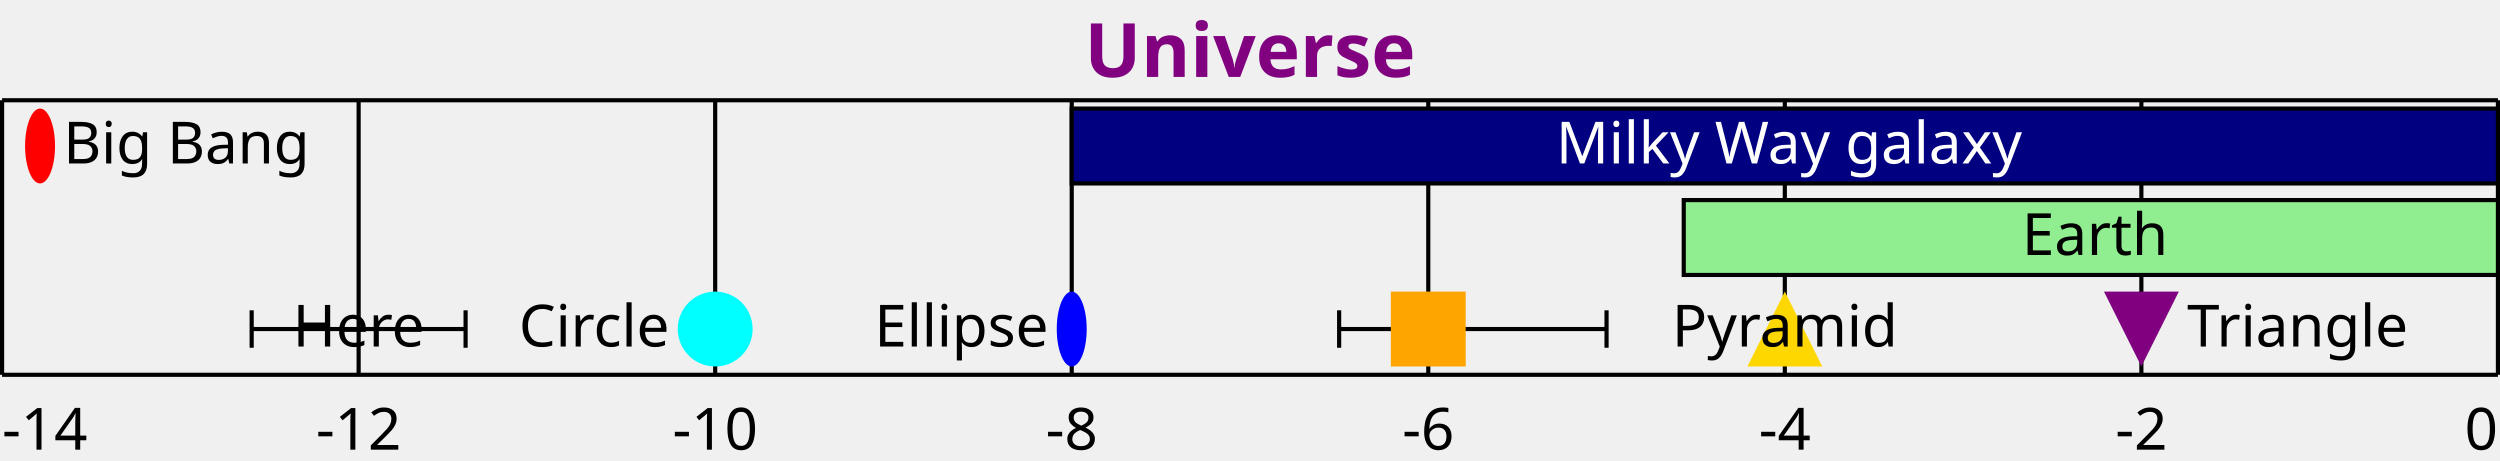
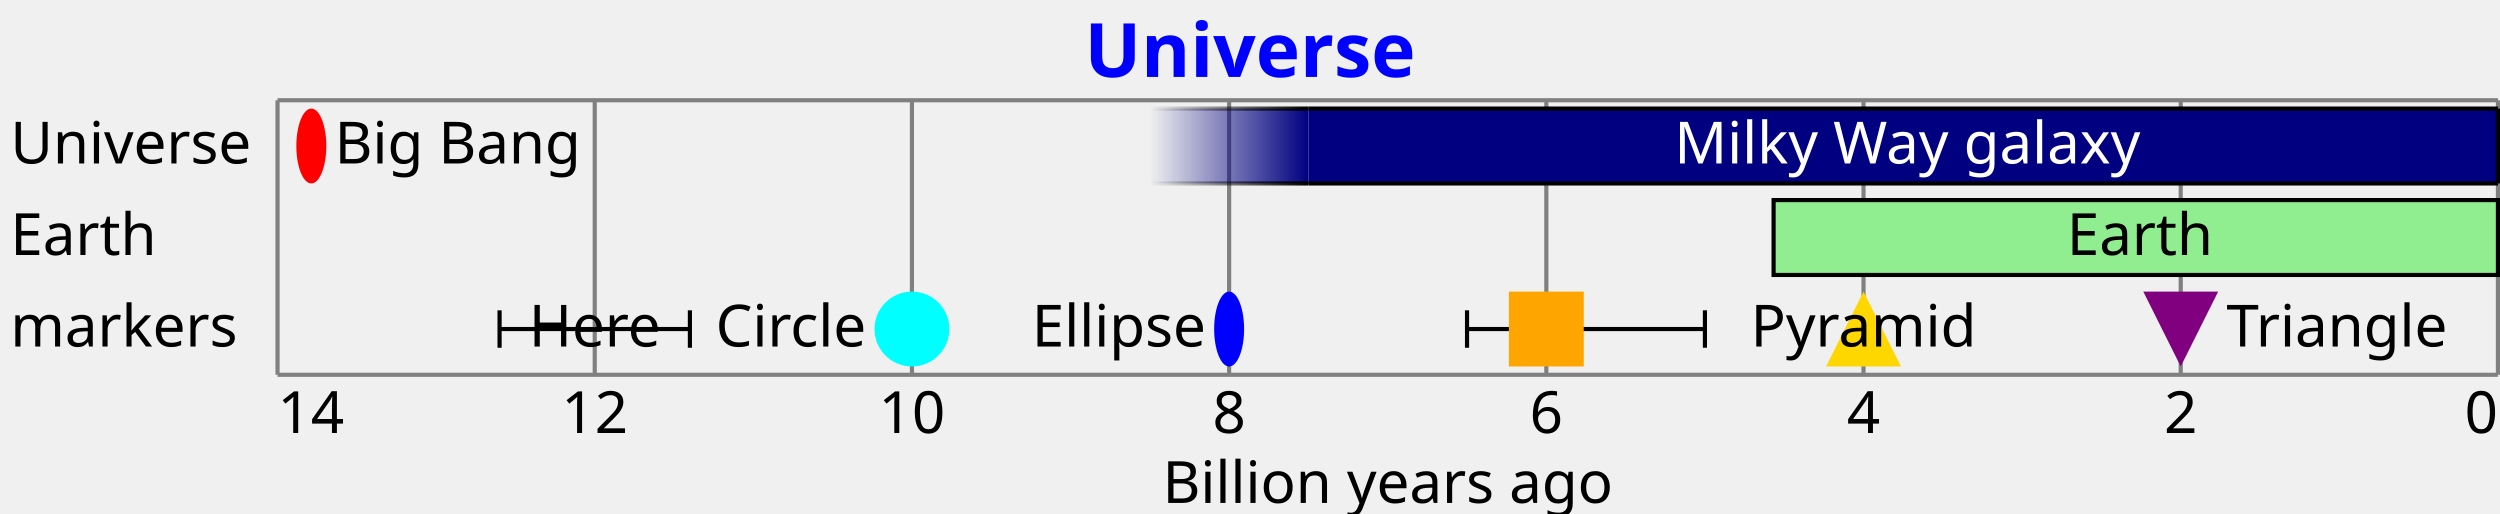
- <svg xmlns="http://www.w3.org/2000/svg" width="601" height="110.600" viewBox="0 0 601 110.600" transform="translate(0.5, 0.5)">
+ <svg xmlns="http://www.w3.org/2000/svg" width="601" height="123.400" viewBox="0 0 601 123.400" transform="translate(0.5, 0.5)">
  <g stroke="black" fill="white" font-family="sans-serif" font-size="14">
-     <text x="300.0" y="18" stroke="none" font-size="18" font-weight="bold" text-anchor="middle" fill="purple">Universe</text>
+     <text x="300" y="18" stroke="none" fill="blue" font-size="18" text-anchor="middle" font-weight="bold">Universe</text>
    <g>
-       <path d="M 0 23.600 V 89.600 M 85.714 23.600 V 89.600 M 171.429 23.600 V 89.600 M 257.143 23.600 V 89.600 M 342.857 23.600 V 89.600 M 428.571 23.600 V 89.600 M 514.286 23.600 V 89.600 M 600 23.600 V 89.600 M 0 23.600 H 600 M 0 89.600 H 600" />
+       <path d="M 66.220 23.600 V 89.600 M 142.474 23.600 V 89.600 M 218.729 23.600 V 89.600 M 294.983 23.600 V 89.600 M 371.237 23.600 V 89.600 M 447.491 23.600 V 89.600 M 523.746 23.600 V 89.600 M 600 23.600 V 89.600 M 66.220 23.600 H 600 M 66.220 89.600 H 600" stroke="gray" />
      <g text-anchor="middle" stroke="none" fill="black">
-         <text x="0" y="107.600" text-anchor="start">-14</text>
-         <text x="85.714" y="107.600">-12</text>
-         <text x="171.429" y="107.600">-10</text>
-         <text x="257.143" y="107.600">-8</text>
-         <text x="342.857" y="107.600">-6</text>
-         <text x="428.571" y="107.600">-4</text>
-         <text x="514.286" y="107.600">-2</text>
-         <text x="600" y="107.600" text-anchor="end">0</text>
+         <text x="66.220" y="103.600" text-anchor="start">14</text>
+         <text x="142.474" y="103.600">12</text>
+         <text x="218.729" y="103.600">10</text>
+         <text x="294.983" y="103.600">8</text>
+         <text x="371.237" y="103.600">6</text>
+         <text x="447.491" y="103.600">4</text>
+         <text x="523.746" y="103.600">2</text>
+         <text x="600" y="103.600" text-anchor="end">0</text>
+         <text x="333.110" y="120.4">Billion years ago</text>
      </g>
    </g>
    <g>
-       <ellipse cx="9.129" cy="34.600" rx="3.6" ry="9.0" stroke="none" fill="red" />
+       <ellipse cx="74.341" cy="34.600" rx="3.6" ry="9.0" stroke="none" fill="red" />
      <g>
-         <rect x="257.143" y="25.600" width="342.857" height="18" fill="navy" />
+         <rect x="314.046" y="25.600" width="285.954" height="18" stroke="none" fill="navy" />
+         <path d="M 314.046 25.600 H 600 m 0 18 H 314.046" stroke="black" />
+         <defs>
+           <linearGradient id="id1">
+             <stop offset="0" stop-color="navy" stop-opacity="0" />
+             <stop offset="1" stop-color="navy" stop-opacity="1" />
+           </linearGradient>
+           <linearGradient id="id2">
+             <stop offset="0" stop-color="black" stop-opacity="0" />
+             <stop offset="1" stop-color="black" stop-opacity="1" />
+           </linearGradient>
+         </defs>
+         <rect x="275.919" y="25.600" width="38.127" height="18" stroke="none" fill="url(#id1)" />
+         <path d="M 275.919 25.600 H 314.046 m 0 18 H 275.919" stroke="url(#id2)" />
+         <line x1="600" y1="25.600" x2="600" y2="43.600" stroke="black" />
      </g>
      <g>
-         <rect x="404.271" y="47.600" width="195.729" height="18" fill="lightgreen" />
+         <rect x="425.873" y="47.600" width="174.127" height="18" fill="lightgreen" />
      </g>
      <g>
        <g stroke="black">
-           <path d="M 60 74.100 v 9 m 0 -4.500 H 85.714" />
-           <path d="M 111.429 74.100 v 9 m 0 -4.500 H 85.714" />
+           <path d="M 119.598 74.100 v 9 m 0 -4.500 H 142.474" />
+           <path d="M 165.351 74.100 v 9 m 0 -4.500 H 142.474" />
        </g>
        <g stroke="none" fill="black" />
      </g>
-       <circle cx="171.429" cy="78.600" r="9.0" stroke="none" fill="cyan" />
-       <ellipse cx="257.143" cy="78.600" rx="3.6" ry="9.0" stroke="none" fill="blue" />
+       <circle cx="218.729" cy="78.600" r="9.0" stroke="none" fill="cyan" />
+       <ellipse cx="294.983" cy="78.600" rx="3.6" ry="9.0" stroke="none" fill="blue" />
      <g>
        <g stroke="black">
-           <path d="M 321.429 74.100 v 9 m 0 -4.500 H 342.857" />
-           <path d="M 385.714 74.100 v 9 m 0 -4.500 H 342.857" />
+           <path d="M 352.174 74.100 v 9 m 0 -4.500 H 371.237" />
+           <path d="M 409.364 74.100 v 9 m 0 -4.500 H 371.237" />
        </g>
-         <rect x="333.857" y="69.600" width="18" height="18" stroke="none" fill="orange" />
+         <rect x="362.237" y="69.600" width="18" height="18" stroke="none" fill="orange" />
      </g>
-       <path d="M 428.571 69.600 L 419.571 87.600 h 18 Z" stroke="none" fill="gold" />
-       <path d="M 514.286 87.600 L 505.286 69.600 h 18 Z" stroke="none" fill="purple" />
+       <path d="M 447.491 69.600 L 438.491 87.600 h 18 Z" stroke="none" fill="gold" />
+       <path d="M 523.746 87.600 L 514.746 69.600 h 18 Z" stroke="none" fill="purple" />
    </g>
    <g text-anchor="middle" stroke="none" fill="black">
-       <text x="14.729" y="38.800" text-anchor="start">Big Bang</text>
-       <text x="429.571" y="38.800" text-anchor="middle" fill="white">Milky Way galaxy</text>
-       <text x="503.136" y="60.800" text-anchor="middle" fill="black">Earth</text>
-       <text x="85.714" y="82.800" text-anchor="middle">Here</text>
-       <text x="160.429" y="82.800" text-anchor="end">Circle</text>
-       <text x="251.543" y="82.800" text-anchor="end">Ellipse</text>
-       <text x="428.571" y="82.800" text-anchor="middle">Pyramid</text>
-       <text x="525.286" y="82.800" text-anchor="start">Triangle</text>
+       <text x="79.941" y="38.800" text-anchor="start">Big Bang</text>
+       <text x="458.023" y="38.800" text-anchor="middle" fill="white">Milky Way galaxy</text>
+       <text x="513.937" y="60.800" text-anchor="middle" fill="black">Earth</text>
+       <text x="142.474" y="82.800" text-anchor="middle">Here</text>
+       <text x="207.729" y="82.800" text-anchor="end">Circle</text>
+       <text x="289.383" y="82.800" text-anchor="end">Ellipse</text>
+       <text x="447.491" y="82.800" text-anchor="middle">Pyramid</text>
+       <text x="534.746" y="82.800" text-anchor="start">Triangle</text>
+     </g>
+     <g stroke="none" fill="black">
+       <text x="2" y="38.800">Universe</text>
+       <text x="2" y="60.800">Earth</text>
+       <text x="2" y="82.800">markers</text>
    </g>
  </g>
</svg>
